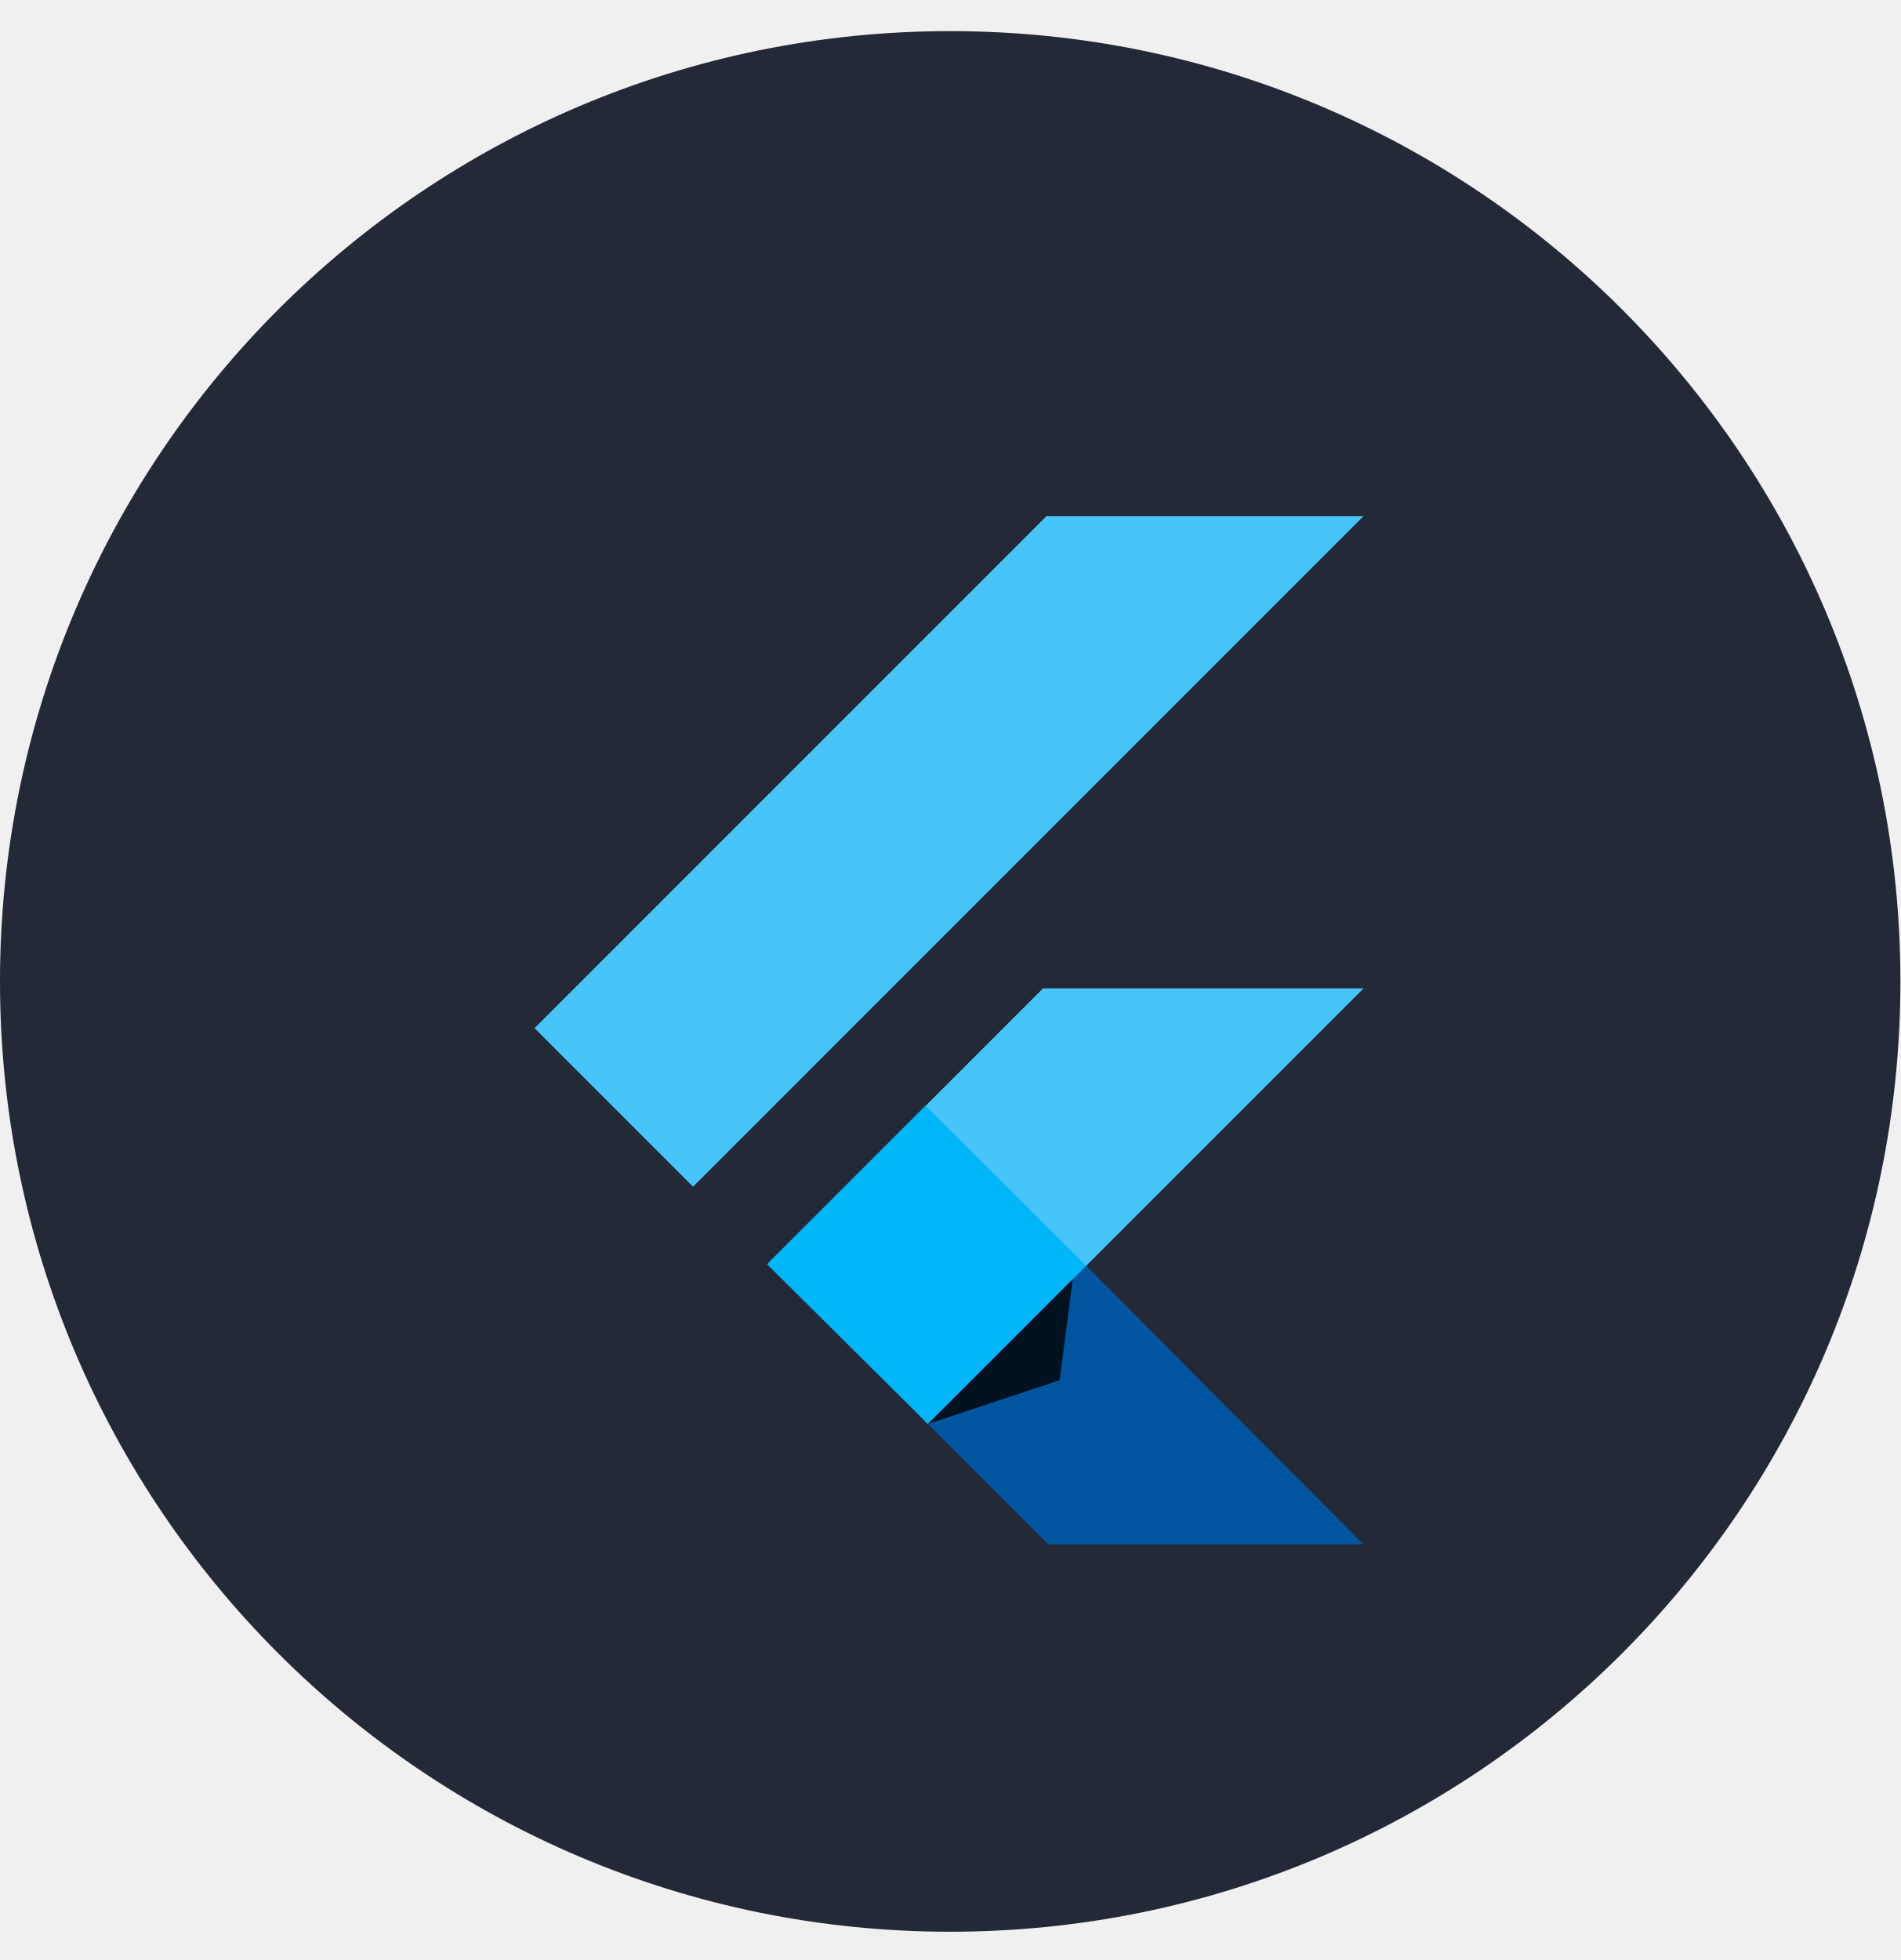
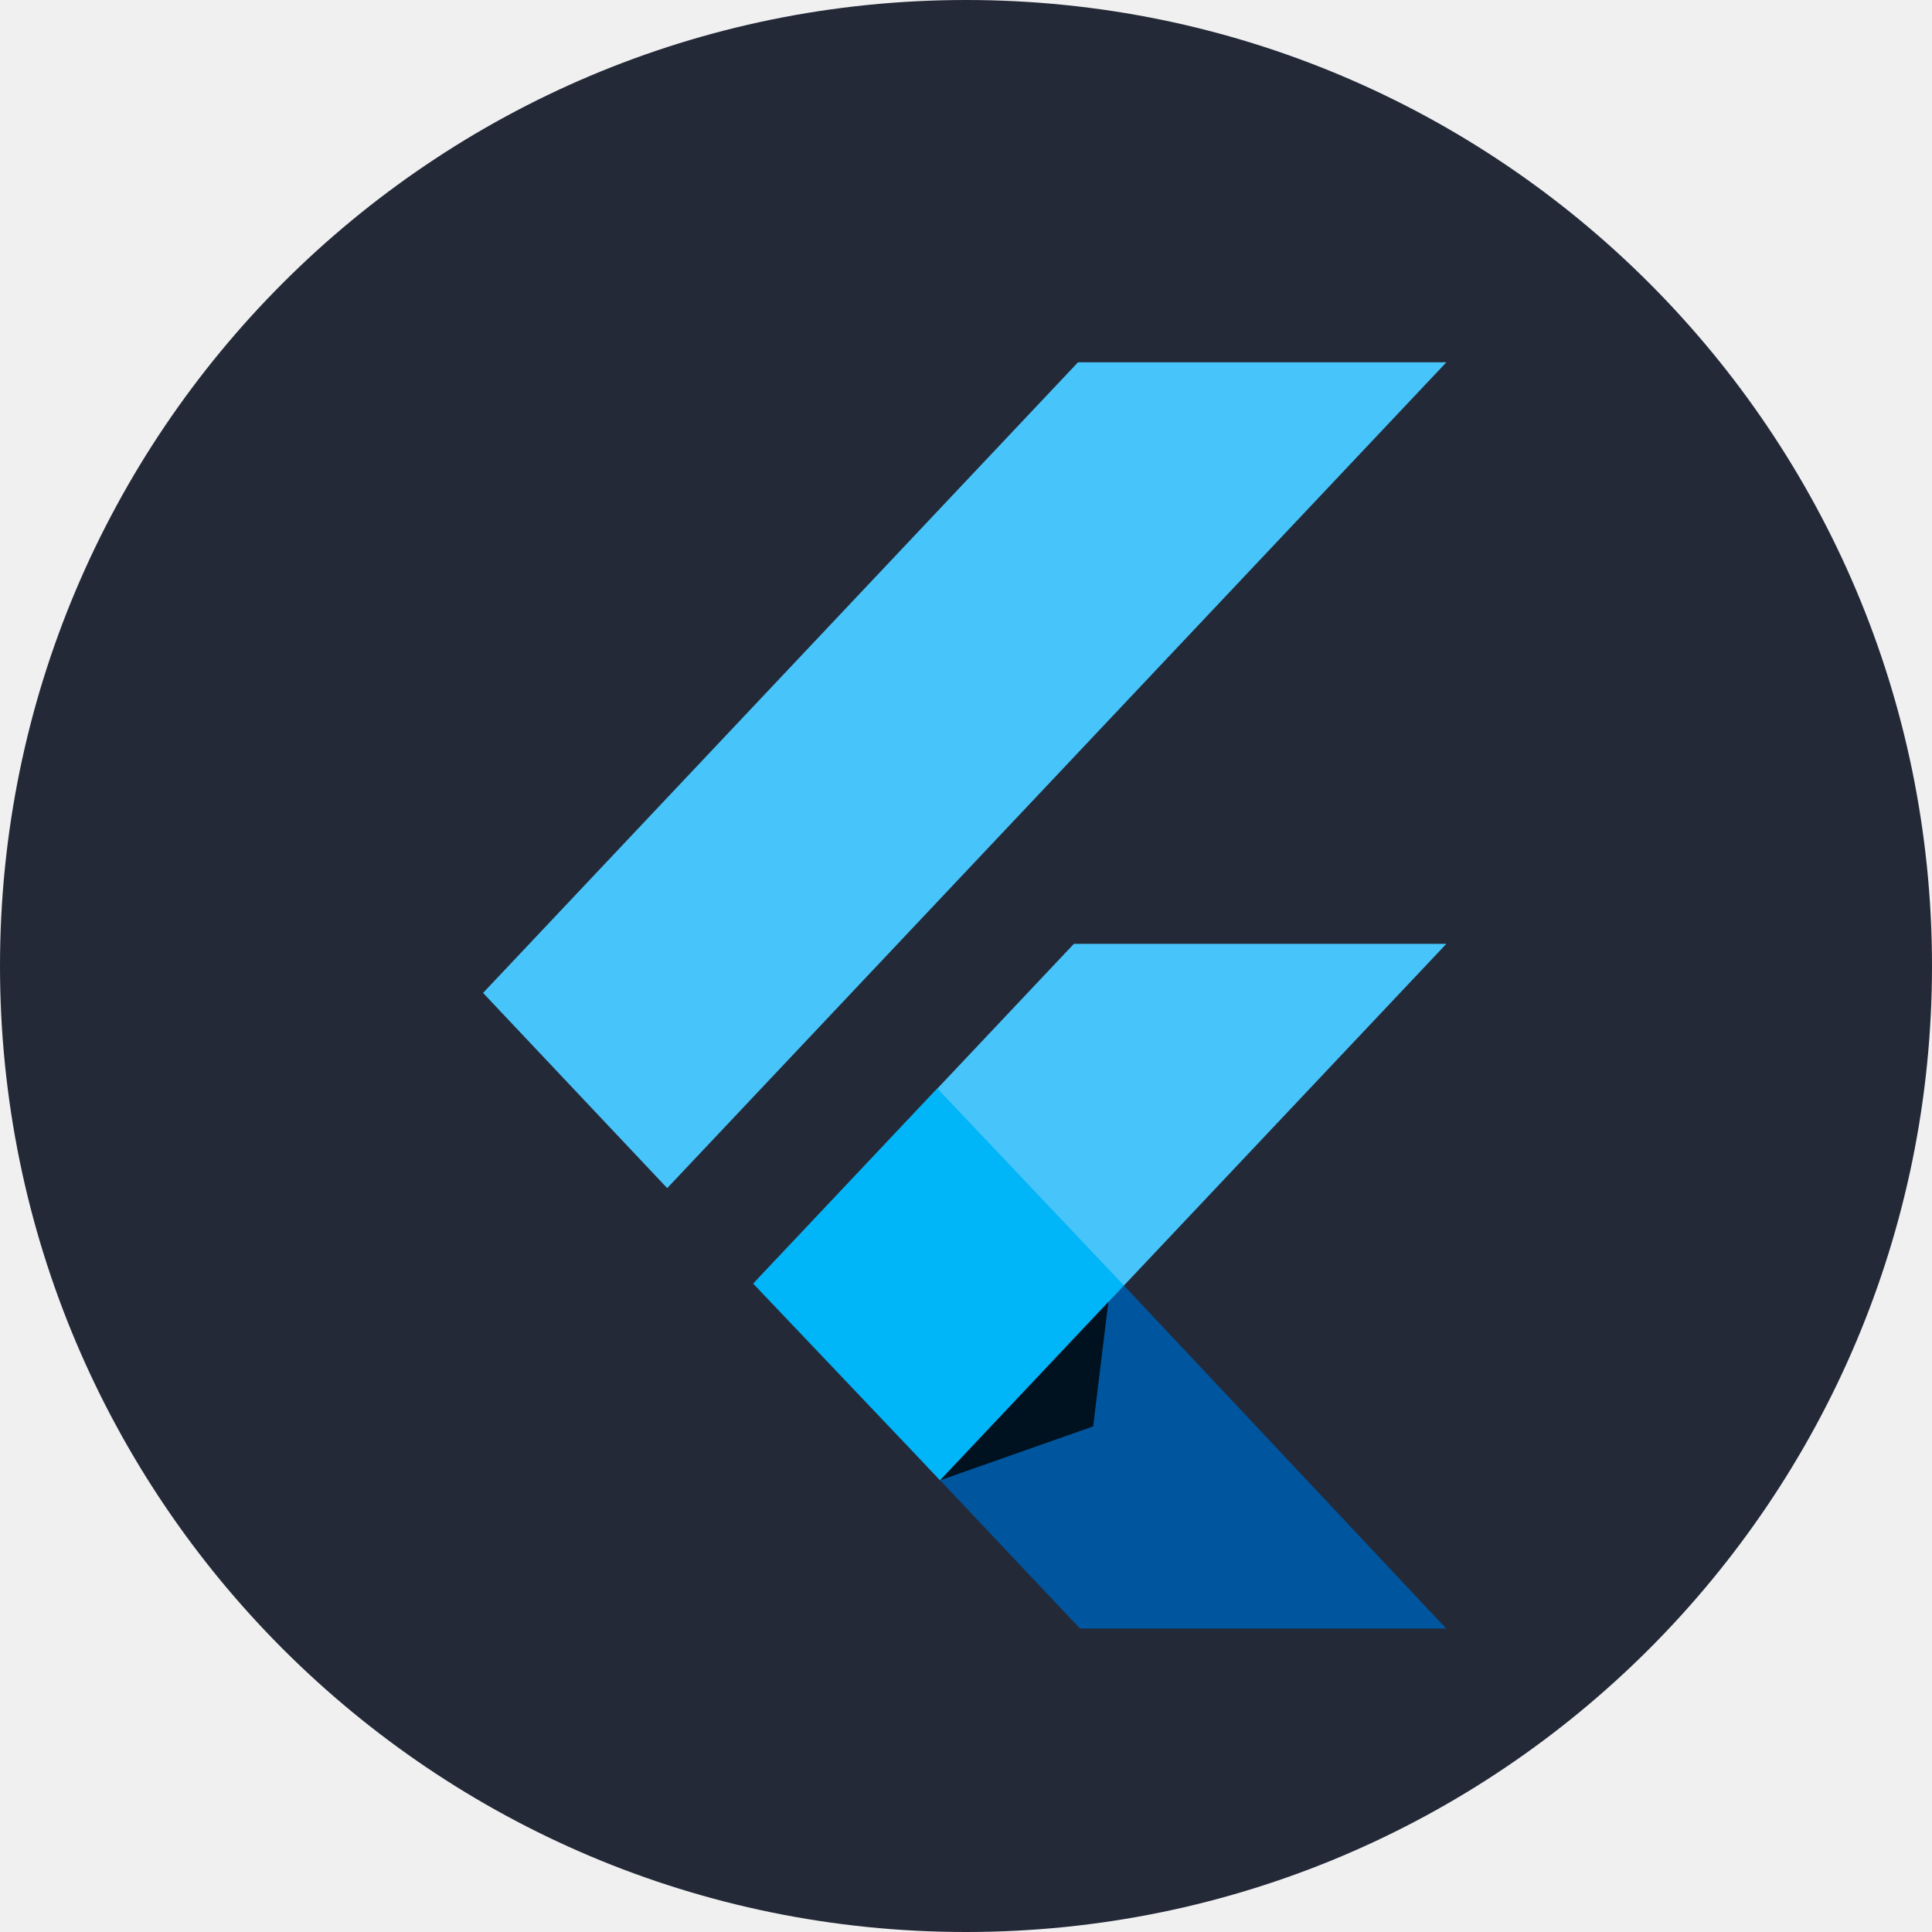
- <svg xmlns="http://www.w3.org/2000/svg" width="32" height="33" viewBox="0 0 32 33" fill="none">
-   <circle cx="16" cy="16.524" r="16" fill="#242938" />
-   <g clip-path="url(#clip0_329_348)">
-     <path d="M17.623 8.689L9.001 17.311L11.67 19.98L22.961 8.689H17.623ZM17.563 16.641L12.947 21.257L15.625 23.976L18.289 21.312L22.961 16.641H17.563Z" fill="#47C5FB" />
-     <path d="M15.624 23.975L17.652 26.003H22.96L18.288 21.311L15.624 23.975Z" fill="#00569E" />
-     <path d="M12.916 21.286L15.585 18.617L18.288 21.311L15.624 23.975L12.916 21.286Z" fill="#00B5F8" />
-     <path d="M15.624 23.975L17.843 23.239L18.063 21.537L15.624 23.975Z" fill="url(#paint0_linear_329_348)" fill-opacity="0.8" />
+ <svg xmlns="http://www.w3.org/2000/svg" width="32" height="32" viewBox="0 0 32 32" fill="none">
+   <circle cx="16" cy="16" r="16" fill="#242938" />
+   <g clip-path="url(#clip0_855_701)">
+     <path d="M17.855 6.001L8.001 16.446L11.051 19.679L23.956 6.001H17.855ZM17.787 15.633L12.511 21.226L15.572 24.519L18.616 21.292L23.956 15.633H17.787Z" fill="#47C5FB" />
+     <path d="M15.571 24.518L17.888 26.974H23.954L18.615 21.291L15.571 24.518Z" fill="#00569E" />
+     <path d="M12.475 21.261L15.525 18.028L18.615 21.291L15.571 24.518L12.475 21.261Z" fill="#00B5F8" />
+     <path d="M15.571 24.518L18.106 23.626L18.358 21.564L15.571 24.518Z" fill="url(#paint0_linear_855_701)" fill-opacity="0.8" />
  </g>
  <defs>
-     <linearGradient id="paint0_linear_329_348" x1="25.261" y1="87.359" x2="200.697" y2="150.578" gradientUnits="userSpaceOnUse">
+     <linearGradient id="paint0_linear_855_701" x1="26.584" y1="101.299" x2="229.647" y2="170.335" gradientUnits="userSpaceOnUse">
      <stop />
      <stop offset="1" stop-opacity="0" />
    </linearGradient>
-     <clipPath id="clip0_329_348">
-       <rect width="14" height="17.336" fill="white" transform="translate(9 8.68823)" />
+     <clipPath id="clip0_855_701">
+       <rect width="16" height="21" fill="white" transform="translate(8 6)" />
    </clipPath>
  </defs>
</svg>
